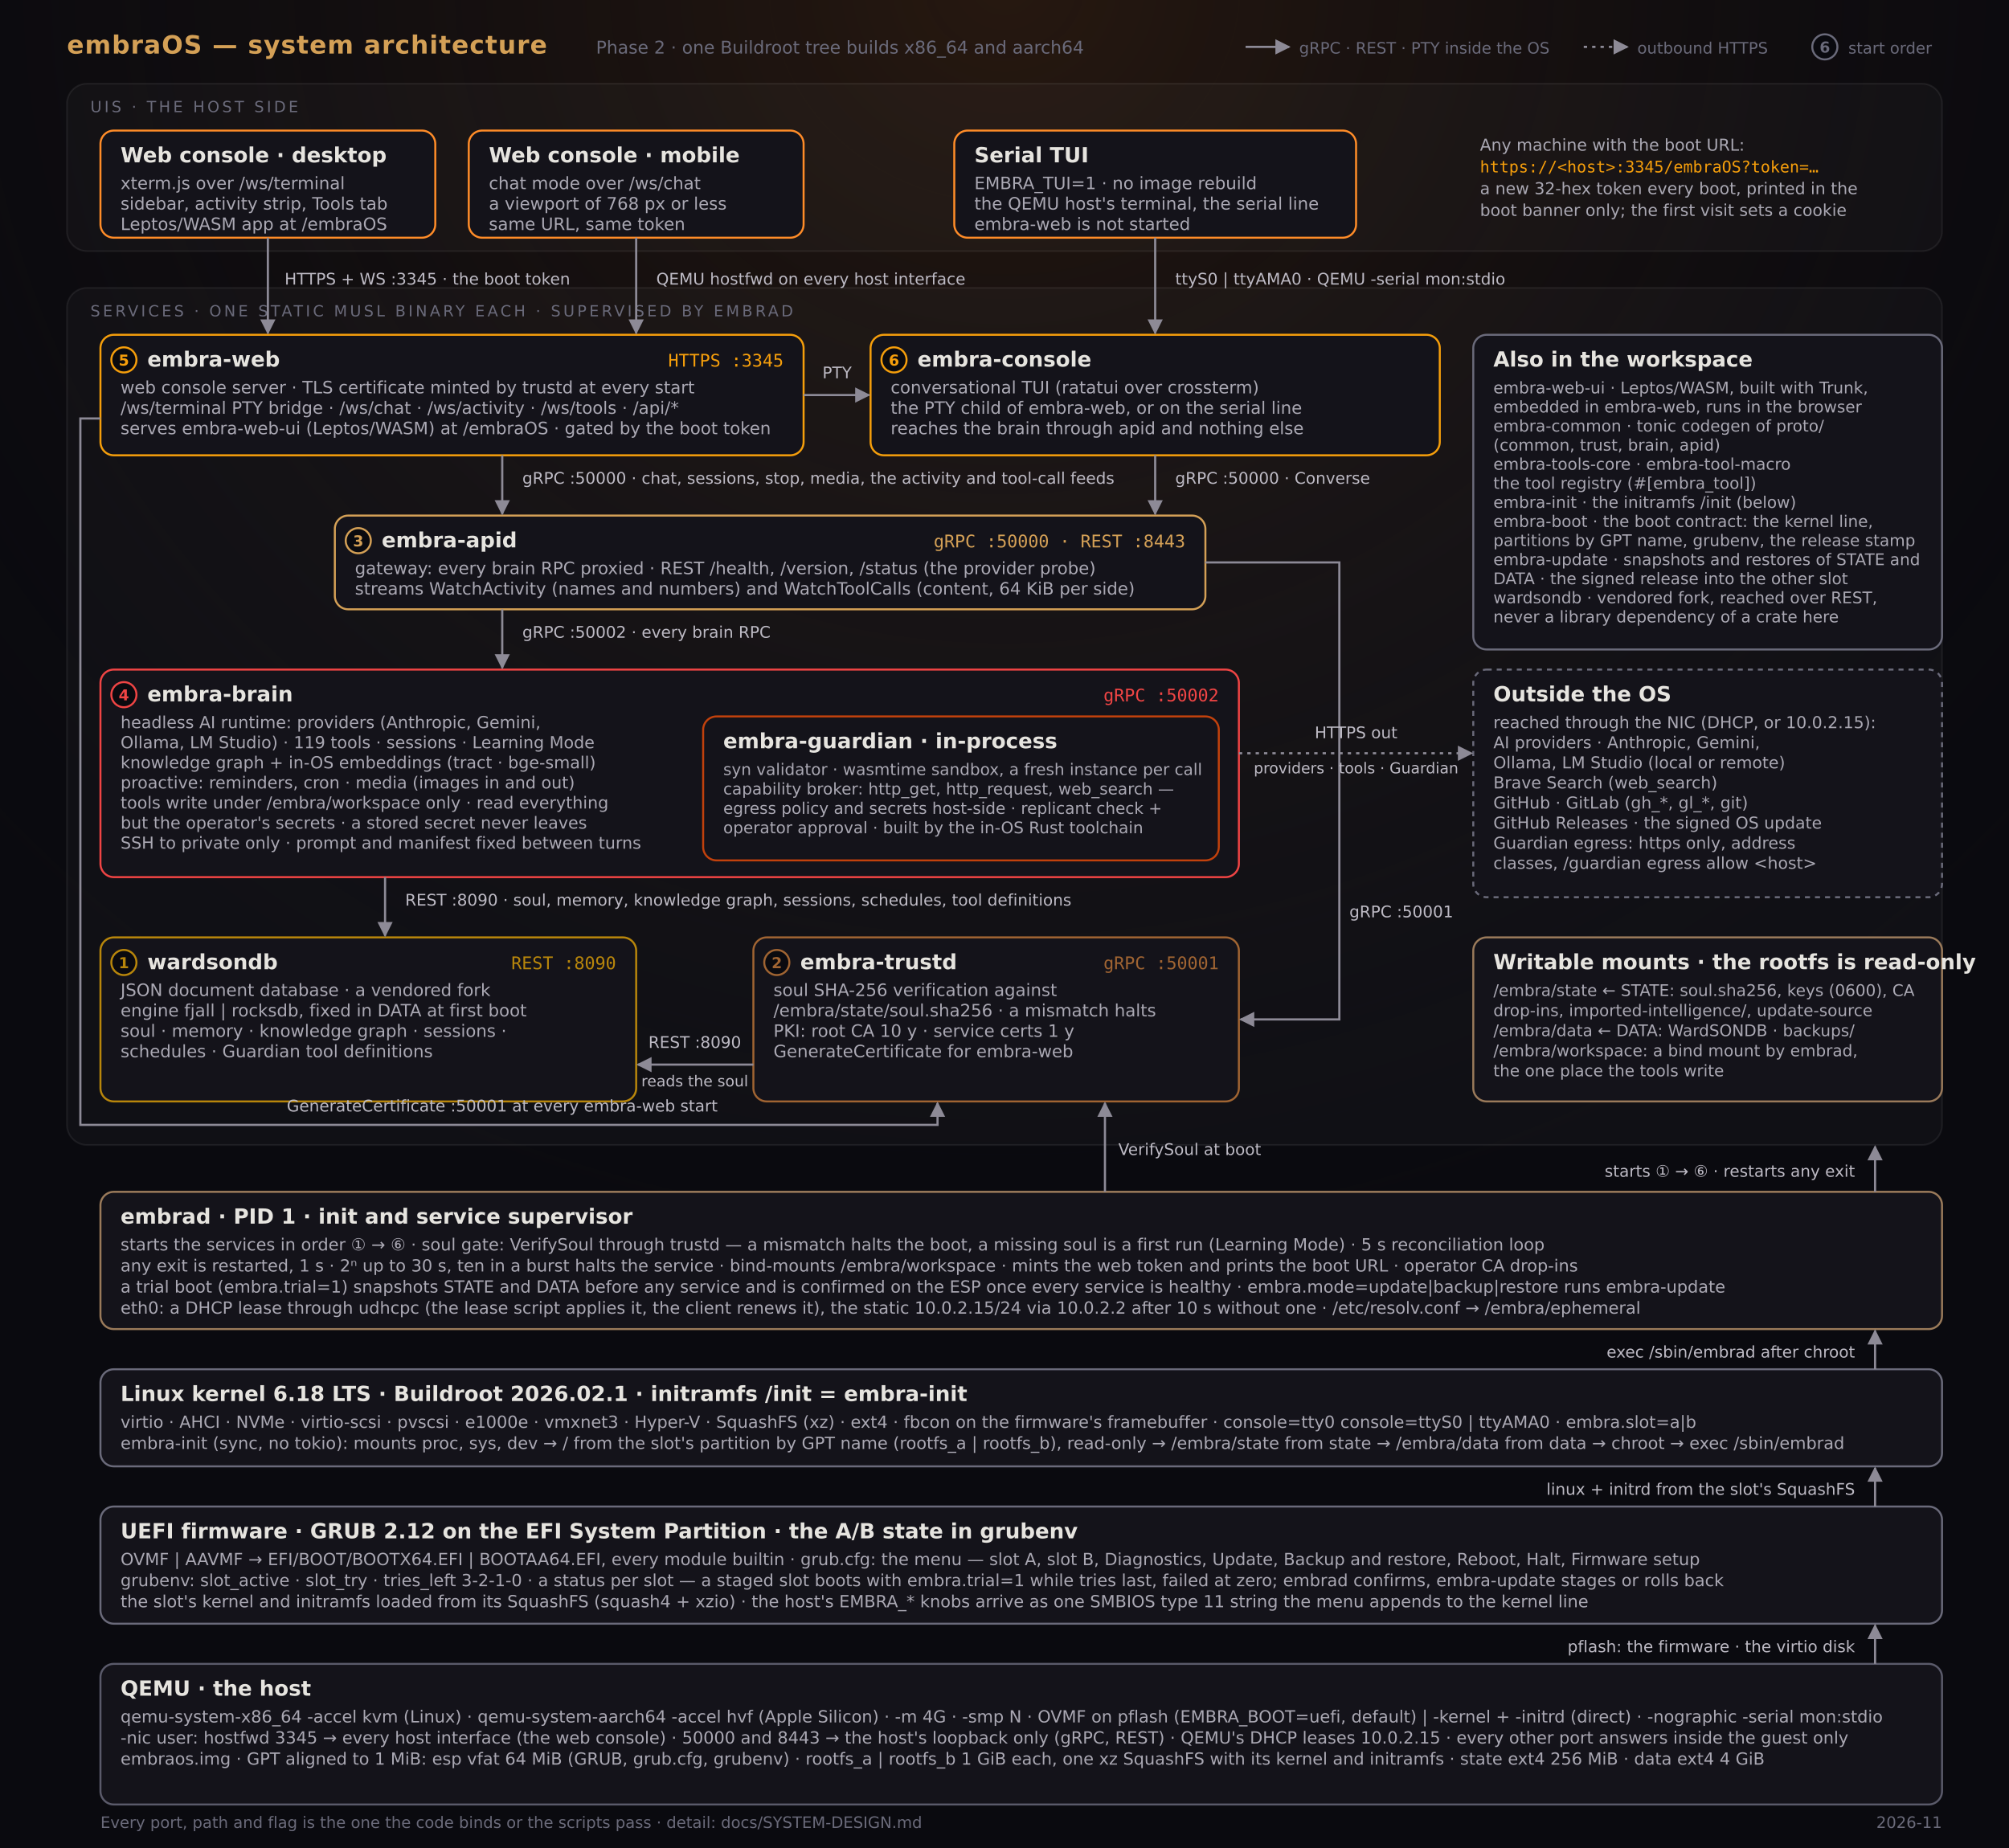
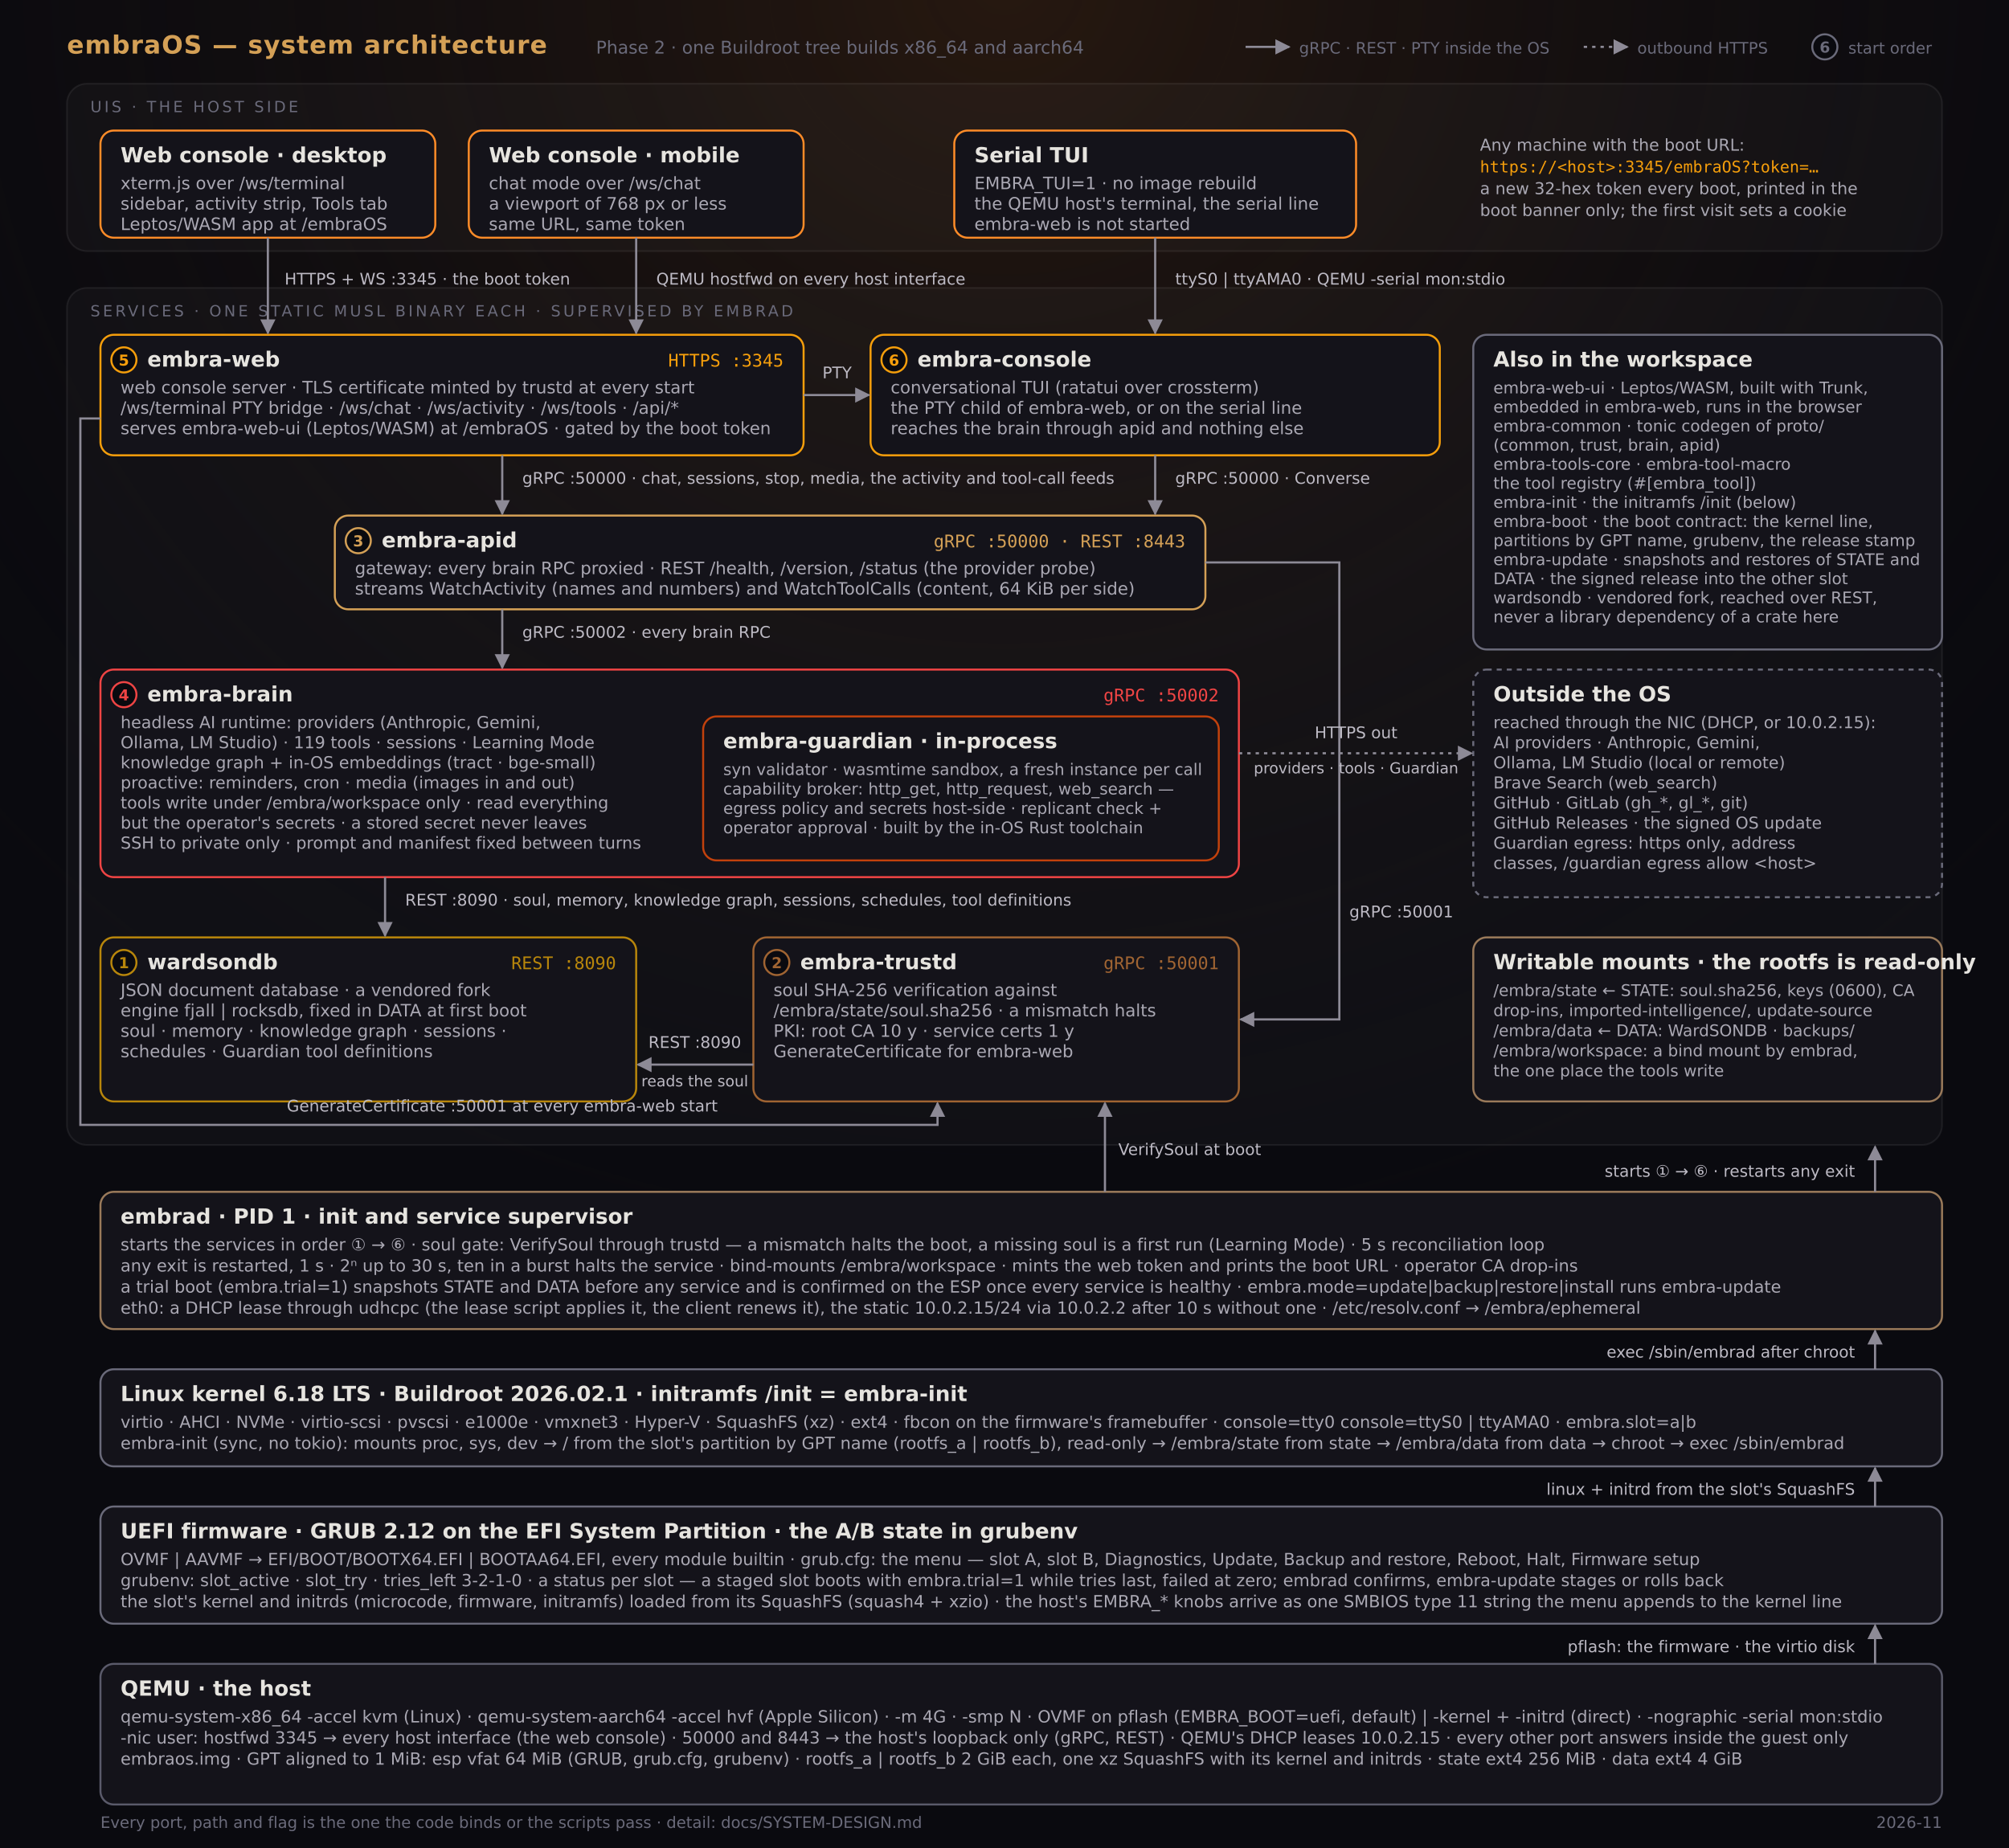
<svg xmlns="http://www.w3.org/2000/svg" viewBox="0 0 1200 1104" width="1200" height="1104" role="img" aria-label="embraOS system architecture: QEMU, the UEFI firmware and GRUB with the two OS slots, the Linux kernel and embra-init, embrad as PID 1, the six supervised services, and the web and serial UIs on the host side">
  <defs>
    <radialGradient id="glow" cx="50%" cy="0%" r="70%">
      <stop offset="0" stop-color="#2a1a10" stop-opacity="0.9" />
      <stop offset="1" stop-color="#0a0a0f" stop-opacity="0" />
    </radialGradient>
    <marker id="head" viewBox="0 0 10 10" refX="9" refY="5" markerWidth="7" markerHeight="7" orient="auto-start-reverse">
      <path d="M 0 0 L 10 5 L 0 10 z" fill="#8d8a96" />
    </marker>
  </defs>
  <rect width="1200" height="1104" fill="#0a0a0f" />
  <rect width="1200" height="1104" fill="url(#glow)" />
  <text x="40" y="32" font-family="DejaVu Sans, sans-serif" font-size="15" font-weight="bold" fill="#d4a056" text-anchor="start" letter-spacing="0.5">embraOS — system architecture</text>
  <text x="356" y="32" font-family="DejaVu Sans, sans-serif" font-size="10.5" font-weight="normal" fill="#6a6a7a" text-anchor="start">Phase 2 · one Buildroot tree builds x86_64 and aarch64</text>
  <line x1="744" y1="28" x2="770" y2="28" stroke="#8d8a96" stroke-width="1.3" marker-end="url(#head)" />
  <text x="776" y="32" font-family="DejaVu Sans, sans-serif" font-size="9.4" font-weight="normal" fill="#6a6a7a" text-anchor="start">gRPC · REST · PTY inside the OS</text>
  <line x1="946" y1="28" x2="972" y2="28" stroke="#8d8a96" stroke-width="1.3" stroke-dasharray="2 3" marker-end="url(#head)" />
  <text x="978" y="32" font-family="DejaVu Sans, sans-serif" font-size="9.4" font-weight="normal" fill="#6a6a7a" text-anchor="start">outbound HTTPS</text>
  <circle cx="1090" cy="28" r="7.5" fill="#0a0a0f" stroke="#6a6a7a" stroke-width="1.2" />
  <text x="1090" y="31.4" font-family="DejaVu Sans, sans-serif" font-size="9" font-weight="bold" fill="#6a6a7a" text-anchor="middle">6</text>
  <text x="1104" y="32" font-family="DejaVu Sans, sans-serif" font-size="9.4" font-weight="normal" fill="#6a6a7a" text-anchor="start">start order</text>
  <rect x="40" y="50" width="1120" height="100" rx="12" fill="rgba(255,255,255,0.025)" stroke="rgba(255,255,255,0.07)" stroke-width="1" />
  <text x="54" y="67" font-family="DejaVu Sans, sans-serif" font-size="9.2" font-weight="normal" fill="#6a6a7a" text-anchor="start" letter-spacing="1.6">UIS · THE HOST SIDE</text>
  <rect x="60" y="78" width="200" height="64" rx="8" fill="#14131a" stroke="#ff8c28" stroke-width="1.2" />
  <text x="72" y="97" font-family="DejaVu Sans, sans-serif" font-size="12.5" font-weight="bold" fill="#e6e4df" text-anchor="start">Web console · desktop</text>
  <text x="72" y="113.0" font-family="DejaVu Sans, sans-serif" font-size="10.2" font-weight="normal" fill="#aaa8b3" text-anchor="start">xterm.js over /ws/terminal</text>
  <text x="72" y="125.2" font-family="DejaVu Sans, sans-serif" font-size="10.2" font-weight="normal" fill="#aaa8b3" text-anchor="start">sidebar, activity strip, Tools tab</text>
  <text x="72" y="137.4" font-family="DejaVu Sans, sans-serif" font-size="10.2" font-weight="normal" fill="#aaa8b3" text-anchor="start">Leptos/WASM app at /embraOS</text>
  <rect x="280" y="78" width="200" height="64" rx="8" fill="#14131a" stroke="#ff8c28" stroke-width="1.2" />
  <text x="292" y="97" font-family="DejaVu Sans, sans-serif" font-size="12.5" font-weight="bold" fill="#e6e4df" text-anchor="start">Web console · mobile</text>
  <text x="292" y="113.0" font-family="DejaVu Sans, sans-serif" font-size="10.2" font-weight="normal" fill="#aaa8b3" text-anchor="start">chat mode over /ws/chat</text>
  <text x="292" y="125.2" font-family="DejaVu Sans, sans-serif" font-size="10.2" font-weight="normal" fill="#aaa8b3" text-anchor="start">a viewport of 768 px or less</text>
  <text x="292" y="137.4" font-family="DejaVu Sans, sans-serif" font-size="10.2" font-weight="normal" fill="#aaa8b3" text-anchor="start">same URL, same token</text>
  <rect x="570" y="78" width="240" height="64" rx="8" fill="#14131a" stroke="#ff8c28" stroke-width="1.2" />
  <text x="582" y="97" font-family="DejaVu Sans, sans-serif" font-size="12.5" font-weight="bold" fill="#e6e4df" text-anchor="start">Serial TUI</text>
  <text x="582" y="113.0" font-family="DejaVu Sans, sans-serif" font-size="10.2" font-weight="normal" fill="#aaa8b3" text-anchor="start">EMBRA_TUI=1 · no image rebuild</text>
  <text x="582" y="125.2" font-family="DejaVu Sans, sans-serif" font-size="10.2" font-weight="normal" fill="#aaa8b3" text-anchor="start">the QEMU host's terminal, the serial line</text>
  <text x="582" y="137.4" font-family="DejaVu Sans, sans-serif" font-size="10.2" font-weight="normal" fill="#aaa8b3" text-anchor="start">embra-web is not started</text>
  <text x="884" y="90" font-family="DejaVu Sans, sans-serif" font-size="9.8" font-weight="normal" fill="#aaa8b3" text-anchor="start">Any machine with the boot URL:</text>
  <text x="884" y="103" font-family="DejaVu Sans Mono, monospace" font-size="9.6" font-weight="normal" fill="#f59e0b" text-anchor="start">https://&lt;host&gt;:3345/embraOS?token=…</text>
  <text x="884" y="116" font-family="DejaVu Sans, sans-serif" font-size="9.8" font-weight="normal" fill="#aaa8b3" text-anchor="start">a new 32-hex token every boot, printed in the</text>
  <text x="884" y="129" font-family="DejaVu Sans, sans-serif" font-size="9.8" font-weight="normal" fill="#aaa8b3" text-anchor="start">boot banner only; the first visit sets a cookie</text>
  <rect x="40" y="172" width="1120" height="512" rx="12" fill="rgba(255,255,255,0.025)" stroke="rgba(255,255,255,0.07)" stroke-width="1" />
  <text x="54" y="189" font-family="DejaVu Sans, sans-serif" font-size="9.2" font-weight="normal" fill="#6a6a7a" text-anchor="start" letter-spacing="1.6">SERVICES · ONE STATIC MUSL BINARY EACH · SUPERVISED BY EMBRAD</text>
  <rect x="60" y="200" width="420" height="72" rx="8" fill="#14131a" stroke="#f59e0b" stroke-width="1.2" />
  <circle cx="74" cy="215" r="7.5" fill="#0a0a0f" stroke="#f59e0b" stroke-width="1.2" />
  <text x="74" y="218.4" font-family="DejaVu Sans, sans-serif" font-size="9" font-weight="bold" fill="#f59e0b" text-anchor="middle">5</text>
  <text x="88" y="219" font-family="DejaVu Sans, sans-serif" font-size="12.5" font-weight="bold" fill="#e6e4df" text-anchor="start">embra-web</text>
  <text x="468" y="219" font-family="DejaVu Sans Mono, monospace" font-size="10.4" font-weight="normal" fill="#f59e0b" text-anchor="end">HTTPS :3345</text>
  <text x="72" y="235.0" font-family="DejaVu Sans, sans-serif" font-size="10.2" font-weight="normal" fill="#aaa8b3" text-anchor="start">web console server · TLS certificate minted by trustd at every start</text>
  <text x="72" y="247.2" font-family="DejaVu Sans, sans-serif" font-size="10.2" font-weight="normal" fill="#aaa8b3" text-anchor="start">/ws/terminal PTY bridge · /ws/chat · /ws/activity · /ws/tools · /api/*</text>
  <text x="72" y="259.4" font-family="DejaVu Sans, sans-serif" font-size="10.2" font-weight="normal" fill="#aaa8b3" text-anchor="start">serves embra-web-ui (Leptos/WASM) at /embraOS · gated by the boot token</text>
  <rect x="520" y="200" width="340" height="72" rx="8" fill="#14131a" stroke="#f59e0b" stroke-width="1.2" />
  <circle cx="534" cy="215" r="7.5" fill="#0a0a0f" stroke="#f59e0b" stroke-width="1.2" />
  <text x="534" y="218.4" font-family="DejaVu Sans, sans-serif" font-size="9" font-weight="bold" fill="#f59e0b" text-anchor="middle">6</text>
  <text x="548" y="219" font-family="DejaVu Sans, sans-serif" font-size="12.5" font-weight="bold" fill="#e6e4df" text-anchor="start">embra-console</text>
  <text x="532" y="235.0" font-family="DejaVu Sans, sans-serif" font-size="10.2" font-weight="normal" fill="#aaa8b3" text-anchor="start">conversational TUI (ratatui over crossterm)</text>
  <text x="532" y="247.2" font-family="DejaVu Sans, sans-serif" font-size="10.2" font-weight="normal" fill="#aaa8b3" text-anchor="start">the PTY child of embra-web, or on the serial line</text>
  <text x="532" y="259.4" font-family="DejaVu Sans, sans-serif" font-size="10.2" font-weight="normal" fill="#aaa8b3" text-anchor="start">reaches the brain through apid and nothing else</text>
  <rect x="200" y="308" width="520" height="56" rx="8" fill="#14131a" stroke="#d4a056" stroke-width="1.2" />
  <circle cx="214" cy="323" r="7.5" fill="#0a0a0f" stroke="#d4a056" stroke-width="1.2" />
  <text x="214" y="326.4" font-family="DejaVu Sans, sans-serif" font-size="9" font-weight="bold" fill="#d4a056" text-anchor="middle">3</text>
  <text x="228" y="327" font-family="DejaVu Sans, sans-serif" font-size="12.5" font-weight="bold" fill="#e6e4df" text-anchor="start">embra-apid</text>
  <text x="708" y="327" font-family="DejaVu Sans Mono, monospace" font-size="10.4" font-weight="normal" fill="#d4a056" text-anchor="end">gRPC :50000 · REST :8443</text>
  <text x="212" y="343.0" font-family="DejaVu Sans, sans-serif" font-size="10.2" font-weight="normal" fill="#aaa8b3" text-anchor="start">gateway: every brain RPC proxied · REST /health, /version, /status (the provider probe)</text>
  <text x="212" y="355.2" font-family="DejaVu Sans, sans-serif" font-size="10.2" font-weight="normal" fill="#aaa8b3" text-anchor="start">streams WatchActivity (names and numbers) and WatchToolCalls (content, 64 KiB per side)</text>
  <rect x="60" y="400" width="680" height="124" rx="8" fill="#14131a" stroke="#ef4444" stroke-width="1.2" />
  <circle cx="74" cy="415" r="7.5" fill="#0a0a0f" stroke="#ef4444" stroke-width="1.2" />
  <text x="74" y="418.4" font-family="DejaVu Sans, sans-serif" font-size="9" font-weight="bold" fill="#ef4444" text-anchor="middle">4</text>
  <text x="88" y="419" font-family="DejaVu Sans, sans-serif" font-size="12.5" font-weight="bold" fill="#e6e4df" text-anchor="start">embra-brain</text>
  <text x="728" y="419" font-family="DejaVu Sans Mono, monospace" font-size="10.4" font-weight="normal" fill="#ef4444" text-anchor="end">gRPC :50002</text>
  <text x="72" y="435" font-family="DejaVu Sans, sans-serif" font-size="9.9" font-weight="normal" fill="#aaa8b3" text-anchor="start">headless AI runtime: providers (Anthropic, Gemini,</text>
  <text x="72" y="447" font-family="DejaVu Sans, sans-serif" font-size="9.9" font-weight="normal" fill="#aaa8b3" text-anchor="start">Ollama, LM Studio) · 119 tools · sessions · Learning Mode</text>
  <text x="72" y="459" font-family="DejaVu Sans, sans-serif" font-size="9.9" font-weight="normal" fill="#aaa8b3" text-anchor="start">knowledge graph + in-OS embeddings (tract · bge-small)</text>
  <text x="72" y="471" font-family="DejaVu Sans, sans-serif" font-size="9.9" font-weight="normal" fill="#aaa8b3" text-anchor="start">proactive: reminders, cron · media (images in and out)</text>
  <text x="72" y="483" font-family="DejaVu Sans, sans-serif" font-size="9.9" font-weight="normal" fill="#aaa8b3" text-anchor="start">tools write under /embra/workspace only · read everything</text>
  <text x="72" y="495" font-family="DejaVu Sans, sans-serif" font-size="9.9" font-weight="normal" fill="#aaa8b3" text-anchor="start">but the operator's secrets · a stored secret never leaves</text>
  <text x="72" y="507" font-family="DejaVu Sans, sans-serif" font-size="9.9" font-weight="normal" fill="#aaa8b3" text-anchor="start">SSH to private only · prompt and manifest fixed between turns</text>
  <rect x="420" y="428" width="308" height="86" rx="8" fill="#14131a" stroke="#c2410c" stroke-width="1.2" />
  <text x="432" y="447" font-family="DejaVu Sans, sans-serif" font-size="12.5" font-weight="bold" fill="#e6e4df" text-anchor="start">embra-guardian · in-process</text>
  <text x="432" y="463.0" font-family="DejaVu Sans, sans-serif" font-size="9.6" font-weight="normal" fill="#aaa8b3" text-anchor="start">syn validator · wasmtime sandbox, a fresh instance per call</text>
  <text x="432" y="474.6" font-family="DejaVu Sans, sans-serif" font-size="9.6" font-weight="normal" fill="#aaa8b3" text-anchor="start">capability broker: http_get, http_request, web_search —</text>
  <text x="432" y="486.2" font-family="DejaVu Sans, sans-serif" font-size="9.6" font-weight="normal" fill="#aaa8b3" text-anchor="start">egress policy and secrets host-side · replicant check +</text>
  <text x="432" y="497.8" font-family="DejaVu Sans, sans-serif" font-size="9.6" font-weight="normal" fill="#aaa8b3" text-anchor="start">operator approval · built by the in-OS Rust toolchain</text>
  <rect x="880" y="400" width="280" height="136" rx="8" fill="#14131a" stroke="#6a6a7a" stroke-width="1.2" stroke-dasharray="3 3" />
  <text x="892" y="419" font-family="DejaVu Sans, sans-serif" font-size="12.5" font-weight="bold" fill="#e6e4df" text-anchor="start">Outside the OS</text>
  <text x="892" y="435" font-family="DejaVu Sans, sans-serif" font-size="9.8" font-weight="normal" fill="#aaa8b3" text-anchor="start">reached through the NIC (DHCP, or 10.0.2.15):</text>
  <text x="892" y="447" font-family="DejaVu Sans, sans-serif" font-size="9.8" font-weight="normal" fill="#aaa8b3" text-anchor="start">AI providers · Anthropic, Gemini,</text>
  <text x="892" y="459" font-family="DejaVu Sans, sans-serif" font-size="9.8" font-weight="normal" fill="#aaa8b3" text-anchor="start">Ollama, LM Studio (local or remote)</text>
  <text x="892" y="471" font-family="DejaVu Sans, sans-serif" font-size="9.8" font-weight="normal" fill="#aaa8b3" text-anchor="start">Brave Search (web_search)</text>
  <text x="892" y="483" font-family="DejaVu Sans, sans-serif" font-size="9.8" font-weight="normal" fill="#aaa8b3" text-anchor="start">GitHub · GitLab (gh_*, gl_*, git)</text>
  <text x="892" y="495" font-family="DejaVu Sans, sans-serif" font-size="9.8" font-weight="normal" fill="#aaa8b3" text-anchor="start">GitHub Releases · the signed OS update</text>
  <text x="892" y="507" font-family="DejaVu Sans, sans-serif" font-size="9.8" font-weight="normal" fill="#aaa8b3" text-anchor="start">Guardian egress: https only, address</text>
  <text x="892" y="519" font-family="DejaVu Sans, sans-serif" font-size="9.8" font-weight="normal" fill="#aaa8b3" text-anchor="start">classes, /guardian egress allow &lt;host&gt;</text>
  <rect x="60" y="560" width="320" height="98" rx="8" fill="#14131a" stroke="#b8860b" stroke-width="1.2" />
  <circle cx="74" cy="575" r="7.5" fill="#0a0a0f" stroke="#b8860b" stroke-width="1.2" />
  <text x="74" y="578.4" font-family="DejaVu Sans, sans-serif" font-size="9" font-weight="bold" fill="#b8860b" text-anchor="middle">1</text>
  <text x="88" y="579" font-family="DejaVu Sans, sans-serif" font-size="12.5" font-weight="bold" fill="#e6e4df" text-anchor="start">wardsondb</text>
  <text x="368" y="579" font-family="DejaVu Sans Mono, monospace" font-size="10.4" font-weight="normal" fill="#b8860b" text-anchor="end">REST :8090</text>
  <text x="72" y="595.0" font-family="DejaVu Sans, sans-serif" font-size="10.2" font-weight="normal" fill="#aaa8b3" text-anchor="start">JSON document database · a vendored fork</text>
  <text x="72" y="607.2" font-family="DejaVu Sans, sans-serif" font-size="10.2" font-weight="normal" fill="#aaa8b3" text-anchor="start">engine fjall | rocksdb, fixed in DATA at first boot</text>
  <text x="72" y="619.4" font-family="DejaVu Sans, sans-serif" font-size="10.2" font-weight="normal" fill="#aaa8b3" text-anchor="start">soul · memory · knowledge graph · sessions ·</text>
  <text x="72" y="631.6" font-family="DejaVu Sans, sans-serif" font-size="10.2" font-weight="normal" fill="#aaa8b3" text-anchor="start">schedules · Guardian tool definitions</text>
  <rect x="450" y="560" width="290" height="98" rx="8" fill="#14131a" stroke="#a06432" stroke-width="1.2" />
  <circle cx="464" cy="575" r="7.5" fill="#0a0a0f" stroke="#a06432" stroke-width="1.2" />
  <text x="464" y="578.4" font-family="DejaVu Sans, sans-serif" font-size="9" font-weight="bold" fill="#a06432" text-anchor="middle">2</text>
  <text x="478" y="579" font-family="DejaVu Sans, sans-serif" font-size="12.5" font-weight="bold" fill="#e6e4df" text-anchor="start">embra-trustd</text>
  <text x="728" y="579" font-family="DejaVu Sans Mono, monospace" font-size="10.4" font-weight="normal" fill="#a06432" text-anchor="end">gRPC :50001</text>
  <text x="462" y="595.0" font-family="DejaVu Sans, sans-serif" font-size="10.2" font-weight="normal" fill="#aaa8b3" text-anchor="start">soul SHA-256 verification against</text>
  <text x="462" y="607.2" font-family="DejaVu Sans, sans-serif" font-size="10.2" font-weight="normal" fill="#aaa8b3" text-anchor="start">/embra/state/soul.sha256 · a mismatch halts</text>
  <text x="462" y="619.4" font-family="DejaVu Sans, sans-serif" font-size="10.2" font-weight="normal" fill="#aaa8b3" text-anchor="start">PKI: root CA 10 y · service certs 1 y</text>
  <text x="462" y="631.6" font-family="DejaVu Sans, sans-serif" font-size="10.2" font-weight="normal" fill="#aaa8b3" text-anchor="start">GenerateCertificate for embra-web</text>
  <rect x="880" y="200" width="280" height="188" rx="8" fill="#14131a" stroke="#6a6a7a" stroke-width="1.2" />
  <text x="892" y="219" font-family="DejaVu Sans, sans-serif" font-size="12.5" font-weight="bold" fill="#e6e4df" text-anchor="start">Also in the workspace</text>
  <text x="892" y="235.0" font-family="DejaVu Sans, sans-serif" font-size="9.6" font-weight="normal" fill="#aaa8b3" text-anchor="start">embra-web-ui · Leptos/WASM, built with Trunk,</text>
  <text x="892" y="246.4" font-family="DejaVu Sans, sans-serif" font-size="9.6" font-weight="normal" fill="#aaa8b3" text-anchor="start">embedded in embra-web, runs in the browser</text>
  <text x="892" y="257.8" font-family="DejaVu Sans, sans-serif" font-size="9.6" font-weight="normal" fill="#aaa8b3" text-anchor="start">embra-common · tonic codegen of proto/</text>
  <text x="892" y="269.2" font-family="DejaVu Sans, sans-serif" font-size="9.6" font-weight="normal" fill="#aaa8b3" text-anchor="start">(common, trust, brain, apid)</text>
  <text x="892" y="280.6" font-family="DejaVu Sans, sans-serif" font-size="9.6" font-weight="normal" fill="#aaa8b3" text-anchor="start">embra-tools-core · embra-tool-macro</text>
  <text x="892" y="292.0" font-family="DejaVu Sans, sans-serif" font-size="9.6" font-weight="normal" fill="#aaa8b3" text-anchor="start">the tool registry (#[embra_tool])</text>
  <text x="892" y="303.4" font-family="DejaVu Sans, sans-serif" font-size="9.6" font-weight="normal" fill="#aaa8b3" text-anchor="start">embra-init · the initramfs /init (below)</text>
  <text x="892" y="314.8" font-family="DejaVu Sans, sans-serif" font-size="9.6" font-weight="normal" fill="#aaa8b3" text-anchor="start">embra-boot · the boot contract: the kernel line,</text>
  <text x="892" y="326.2" font-family="DejaVu Sans, sans-serif" font-size="9.6" font-weight="normal" fill="#aaa8b3" text-anchor="start">partitions by GPT name, grubenv, the release stamp</text>
  <text x="892" y="337.6" font-family="DejaVu Sans, sans-serif" font-size="9.6" font-weight="normal" fill="#aaa8b3" text-anchor="start">embra-update · snapshots and restores of STATE and</text>
  <text x="892" y="349.0" font-family="DejaVu Sans, sans-serif" font-size="9.6" font-weight="normal" fill="#aaa8b3" text-anchor="start">DATA · the signed release into the other slot</text>
  <text x="892" y="360.4" font-family="DejaVu Sans, sans-serif" font-size="9.6" font-weight="normal" fill="#aaa8b3" text-anchor="start">wardsondb · vendored fork, reached over REST,</text>
  <text x="892" y="371.8" font-family="DejaVu Sans, sans-serif" font-size="9.6" font-weight="normal" fill="#aaa8b3" text-anchor="start">never a library dependency of a crate here</text>
  <rect x="880" y="560" width="280" height="98" rx="8" fill="#14131a" stroke="#9a7a5a" stroke-width="1.2" />
  <text x="892" y="579" font-family="DejaVu Sans, sans-serif" font-size="12.5" font-weight="bold" fill="#e6e4df" text-anchor="start">Writable mounts · the rootfs is read-only</text>
  <text x="892" y="595" font-family="DejaVu Sans, sans-serif" font-size="9.6" font-weight="normal" fill="#aaa8b3" text-anchor="start">/embra/state ← STATE: soul.sha256, keys (0600), CA</text>
  <text x="892" y="607" font-family="DejaVu Sans, sans-serif" font-size="9.6" font-weight="normal" fill="#aaa8b3" text-anchor="start">drop-ins, imported-intelligence/, update-source</text>
  <text x="892" y="619" font-family="DejaVu Sans, sans-serif" font-size="9.6" font-weight="normal" fill="#aaa8b3" text-anchor="start">/embra/data ← DATA: WardSONDB · backups/</text>
  <text x="892" y="631" font-family="DejaVu Sans, sans-serif" font-size="9.6" font-weight="normal" fill="#aaa8b3" text-anchor="start">/embra/workspace: a bind mount by embrad,</text>
  <text x="892" y="643" font-family="DejaVu Sans, sans-serif" font-size="9.6" font-weight="normal" fill="#aaa8b3" text-anchor="start">the one place the tools write</text>
  <polyline points="160,142 160,199" fill="none" stroke="#8d8a96" stroke-width="1.3" marker-end="url(#head)" />
  <text x="170" y="170" font-family="DejaVu Sans, sans-serif" font-size="9.6" font-weight="normal" fill="#bdbac4" text-anchor="start">HTTPS + WS :3345 · the boot token</text>
  <polyline points="380,142 380,199" fill="none" stroke="#8d8a96" stroke-width="1.3" marker-end="url(#head)" />
  <text x="392" y="170" font-family="DejaVu Sans, sans-serif" font-size="9.6" font-weight="normal" fill="#bdbac4" text-anchor="start">QEMU hostfwd on every host interface</text>
  <polyline points="690,142 690,199" fill="none" stroke="#8d8a96" stroke-width="1.3" marker-end="url(#head)" />
  <text x="702" y="170" font-family="DejaVu Sans, sans-serif" font-size="9.6" font-weight="normal" fill="#bdbac4" text-anchor="start">ttyS0 | ttyAMA0 · QEMU -serial mon:stdio</text>
  <polyline points="480,236 519,236" fill="none" stroke="#8d8a96" stroke-width="1.3" marker-end="url(#head)" />
  <text x="500" y="226" font-family="DejaVu Sans, sans-serif" font-size="9.6" font-weight="normal" fill="#bdbac4" text-anchor="middle">PTY</text>
  <polyline points="300,272 300,307" fill="none" stroke="#8d8a96" stroke-width="1.3" marker-end="url(#head)" />
  <text x="312" y="289" font-family="DejaVu Sans, sans-serif" font-size="9.6" font-weight="normal" fill="#bdbac4" text-anchor="start">gRPC :50000 · chat, sessions, stop, media, the activity and tool-call feeds</text>
  <polyline points="690,272 690,307" fill="none" stroke="#8d8a96" stroke-width="1.3" marker-end="url(#head)" />
  <text x="702" y="289" font-family="DejaVu Sans, sans-serif" font-size="9.6" font-weight="normal" fill="#bdbac4" text-anchor="start">gRPC :50000 · Converse</text>
  <polyline points="300,364 300,399" fill="none" stroke="#8d8a96" stroke-width="1.3" marker-end="url(#head)" />
  <text x="312" y="381" font-family="DejaVu Sans, sans-serif" font-size="9.6" font-weight="normal" fill="#bdbac4" text-anchor="start">gRPC :50002 · every brain RPC</text>
  <polyline points="720,336 800,336 800,609 741,609" fill="none" stroke="#8d8a96" stroke-width="1.3" marker-end="url(#head)" />
  <text x="806" y="548" font-family="DejaVu Sans, sans-serif" font-size="9.6" font-weight="normal" fill="#bdbac4" text-anchor="start">gRPC :50001</text>
  <polyline points="230,524 230,559" fill="none" stroke="#8d8a96" stroke-width="1.3" marker-end="url(#head)" />
  <text x="242" y="541" font-family="DejaVu Sans, sans-serif" font-size="9.6" font-weight="normal" fill="#bdbac4" text-anchor="start">REST :8090 · soul, memory, knowledge graph, sessions, schedules, tool definitions</text>
  <polyline points="450,636 381,636" fill="none" stroke="#8d8a96" stroke-width="1.3" marker-end="url(#head)" />
  <text x="415" y="626" font-family="DejaVu Sans, sans-serif" font-size="9.6" font-weight="normal" fill="#bdbac4" text-anchor="middle">REST :8090</text>
  <text x="415" y="649" font-family="DejaVu Sans, sans-serif" font-size="9.0" font-weight="normal" fill="#bdbac4" text-anchor="middle">reads the soul</text>
  <polyline points="60,250 48,250 48,672 560,672 560,659" fill="none" stroke="#8d8a96" stroke-width="1.3" marker-end="url(#head)" />
  <text x="300" y="664" font-family="DejaVu Sans, sans-serif" font-size="9.6" font-weight="normal" fill="#bdbac4" text-anchor="middle">GenerateCertificate :50001 at every embra-web start</text>
  <polyline points="740,450 879,450" fill="none" stroke="#8d8a96" stroke-width="1.3" marker-end="url(#head)" stroke-dasharray="2 3" />
  <text x="810" y="441" font-family="DejaVu Sans, sans-serif" font-size="9.6" font-weight="normal" fill="#bdbac4" text-anchor="middle">HTTPS out</text>
  <text x="810" y="462" font-family="DejaVu Sans, sans-serif" font-size="9.0" font-weight="normal" fill="#bdbac4" text-anchor="middle">providers · tools · Guardian</text>
  <rect x="60" y="712" width="1100" height="82" rx="8" fill="#14131a" stroke="#9a7a5a" stroke-width="1.2" />
  <text x="72" y="731" font-family="DejaVu Sans, sans-serif" font-size="12.5" font-weight="bold" fill="#e6e4df" text-anchor="start">embrad · PID 1 · init and service supervisor</text>
  <text x="72" y="747.0" font-family="DejaVu Sans, sans-serif" font-size="10" font-weight="normal" fill="#aaa8b3" text-anchor="start">starts the services in order ① → ⑥ · soul gate: VerifySoul through trustd — a mismatch halts the boot, a missing soul is a first run (Learning Mode) · 5 s reconciliation loop</text>
  <text x="72" y="759.6" font-family="DejaVu Sans, sans-serif" font-size="10" font-weight="normal" fill="#aaa8b3" text-anchor="start">any exit is restarted, 1 s · 2ⁿ up to 30 s, ten in a burst halts the service · bind-mounts /embra/workspace · mints the web token and prints the boot URL · operator CA drop-ins</text>
-   <text x="72" y="772.2" font-family="DejaVu Sans, sans-serif" font-size="10" font-weight="normal" fill="#aaa8b3" text-anchor="start">a trial boot (embra.trial=1) snapshots STATE and DATA before any service and is confirmed on the ESP once every service is healthy · embra.mode=update|backup|restore runs embra-update</text>
+   <text x="72" y="772.2" font-family="DejaVu Sans, sans-serif" font-size="10" font-weight="normal" fill="#aaa8b3" text-anchor="start">a trial boot (embra.trial=1) snapshots STATE and DATA before any service and is confirmed on the ESP once every service is healthy · embra.mode=update|backup|restore|install runs embra-update</text>
  <text x="72" y="784.8" font-family="DejaVu Sans, sans-serif" font-size="10" font-weight="normal" fill="#aaa8b3" text-anchor="start">eth0: a DHCP lease through udhcpc (the lease script applies it, the client renews it), the static 10.0.2.15/24 via 10.0.2.2 after 10 s without one · /etc/resolv.conf → /embra/ephemeral</text>
  <rect x="60" y="818" width="1100" height="58" rx="8" fill="#14131a" stroke="#6a6a7a" stroke-width="1.2" />
  <text x="72" y="837" font-family="DejaVu Sans, sans-serif" font-size="12.5" font-weight="bold" fill="#e6e4df" text-anchor="start">Linux kernel 6.18 LTS · Buildroot 2026.02.1 · initramfs /init = embra-init</text>
  <text x="72" y="853.0" font-family="DejaVu Sans, sans-serif" font-size="10" font-weight="normal" fill="#aaa8b3" text-anchor="start">virtio · AHCI · NVMe · virtio-scsi · pvscsi · e1000e · vmxnet3 · Hyper-V · SquashFS (xz) · ext4 · fbcon on the firmware's framebuffer · console=tty0 console=ttyS0 | ttyAMA0 · embra.slot=a|b</text>
  <text x="72" y="865.6" font-family="DejaVu Sans, sans-serif" font-size="10" font-weight="normal" fill="#aaa8b3" text-anchor="start">embra-init (sync, no tokio): mounts proc, sys, dev → / from the slot's partition by GPT name (rootfs_a | rootfs_b), read-only → /embra/state from state → /embra/data from data → chroot → exec /sbin/embrad</text>
  <rect x="60" y="900" width="1100" height="70" rx="8" fill="#14131a" stroke="#6a6a7a" stroke-width="1.2" />
  <text x="72" y="919" font-family="DejaVu Sans, sans-serif" font-size="12.5" font-weight="bold" fill="#e6e4df" text-anchor="start">UEFI firmware · GRUB 2.12 on the EFI System Partition · the A/B state in grubenv</text>
  <text x="72" y="935.0" font-family="DejaVu Sans, sans-serif" font-size="10" font-weight="normal" fill="#aaa8b3" text-anchor="start">OVMF | AAVMF → EFI/BOOT/BOOTX64.EFI | BOOTAA64.EFI, every module builtin · grub.cfg: the menu — slot A, slot B, Diagnostics, Update, Backup and restore, Reboot, Halt, Firmware setup</text>
  <text x="72" y="947.6" font-family="DejaVu Sans, sans-serif" font-size="10" font-weight="normal" fill="#aaa8b3" text-anchor="start">grubenv: slot_active · slot_try · tries_left 3-2-1-0 · a status per slot — a staged slot boots with embra.trial=1 while tries last, failed at zero; embrad confirms, embra-update stages or rolls back</text>
-   <text x="72" y="960.2" font-family="DejaVu Sans, sans-serif" font-size="10" font-weight="normal" fill="#aaa8b3" text-anchor="start">the slot's kernel and initramfs loaded from its SquashFS (squash4 + xzio) · the host's EMBRA_* knobs arrive as one SMBIOS type 11 string the menu appends to the kernel line</text>
+   <text x="72" y="960.2" font-family="DejaVu Sans, sans-serif" font-size="10" font-weight="normal" fill="#aaa8b3" text-anchor="start">the slot's kernel and initrds (microcode, firmware, initramfs) loaded from its SquashFS (squash4 + xzio) · the host's EMBRA_* knobs arrive as one SMBIOS type 11 string the menu appends to the kernel line</text>
  <rect x="60" y="994" width="1100" height="84" rx="8" fill="#14131a" stroke="#5a5a6a" stroke-width="1.2" />
  <text x="72" y="1013" font-family="DejaVu Sans, sans-serif" font-size="12.5" font-weight="bold" fill="#e6e4df" text-anchor="start">QEMU · the host</text>
  <text x="72" y="1029.0" font-family="DejaVu Sans, sans-serif" font-size="10" font-weight="normal" fill="#aaa8b3" text-anchor="start">qemu-system-x86_64 -accel kvm (Linux) · qemu-system-aarch64 -accel hvf (Apple Silicon) · -m 4G · -smp N · OVMF on pflash (EMBRA_BOOT=uefi, default) | -kernel + -initrd (direct) · -nographic -serial mon:stdio</text>
  <text x="72" y="1041.6" font-family="DejaVu Sans, sans-serif" font-size="10" font-weight="normal" fill="#aaa8b3" text-anchor="start">-nic user: hostfwd 3345 → every host interface (the web console) · 50000 and 8443 → the host's loopback only (gRPC, REST) · QEMU's DHCP leases 10.0.2.15 · every other port answers inside the guest only</text>
-   <text x="72" y="1054.2" font-family="DejaVu Sans, sans-serif" font-size="10" font-weight="normal" fill="#aaa8b3" text-anchor="start">embraos.img · GPT aligned to 1 MiB: esp vfat 64 MiB (GRUB, grub.cfg, grubenv) · rootfs_a | rootfs_b 1 GiB each, one xz SquashFS with its kernel and initramfs · state ext4 256 MiB · data ext4 4 GiB</text>
+   <text x="72" y="1054.2" font-family="DejaVu Sans, sans-serif" font-size="10" font-weight="normal" fill="#aaa8b3" text-anchor="start">embraos.img · GPT aligned to 1 MiB: esp vfat 64 MiB (GRUB, grub.cfg, grubenv) · rootfs_a | rootfs_b 2 GiB each, one xz SquashFS with its kernel and initrds · state ext4 256 MiB · data ext4 4 GiB</text>
  <polyline points="660,712 660,659" fill="none" stroke="#8d8a96" stroke-width="1.3" marker-end="url(#head)" />
  <text x="668" y="690" font-family="DejaVu Sans, sans-serif" font-size="9.6" font-weight="normal" fill="#bdbac4" text-anchor="start">VerifySoul at boot</text>
  <polyline points="1120,712 1120,685" fill="none" stroke="#8d8a96" stroke-width="1.3" marker-end="url(#head)" />
  <text x="1108" y="703" font-family="DejaVu Sans, sans-serif" font-size="9.6" font-weight="normal" fill="#bdbac4" text-anchor="end">starts ① → ⑥ · restarts any exit</text>
  <polyline points="1120,818 1120,795" fill="none" stroke="#8d8a96" stroke-width="1.3" marker-end="url(#head)" />
  <text x="1108" y="811" font-family="DejaVu Sans, sans-serif" font-size="9.6" font-weight="normal" fill="#bdbac4" text-anchor="end">exec /sbin/embrad after chroot</text>
  <polyline points="1120,900 1120,877" fill="none" stroke="#8d8a96" stroke-width="1.3" marker-end="url(#head)" />
  <text x="1108" y="893" font-family="DejaVu Sans, sans-serif" font-size="9.6" font-weight="normal" fill="#bdbac4" text-anchor="end">linux + initrd from the slot's SquashFS</text>
  <polyline points="1120,994 1120,971" fill="none" stroke="#8d8a96" stroke-width="1.3" marker-end="url(#head)" />
  <text x="1108" y="987" font-family="DejaVu Sans, sans-serif" font-size="9.6" font-weight="normal" fill="#bdbac4" text-anchor="end">pflash: the firmware · the virtio disk</text>
  <text x="60" y="1092" font-family="DejaVu Sans, sans-serif" font-size="9.4" font-weight="normal" fill="#6a6a7a" text-anchor="start">Every port, path and flag is the one the code binds or the scripts pass · detail: docs/SYSTEM-DESIGN.md</text>
  <text x="1160" y="1092" font-family="DejaVu Sans, sans-serif" font-size="9.4" font-weight="normal" fill="#6a6a7a" text-anchor="end">2026-11</text>
</svg>
